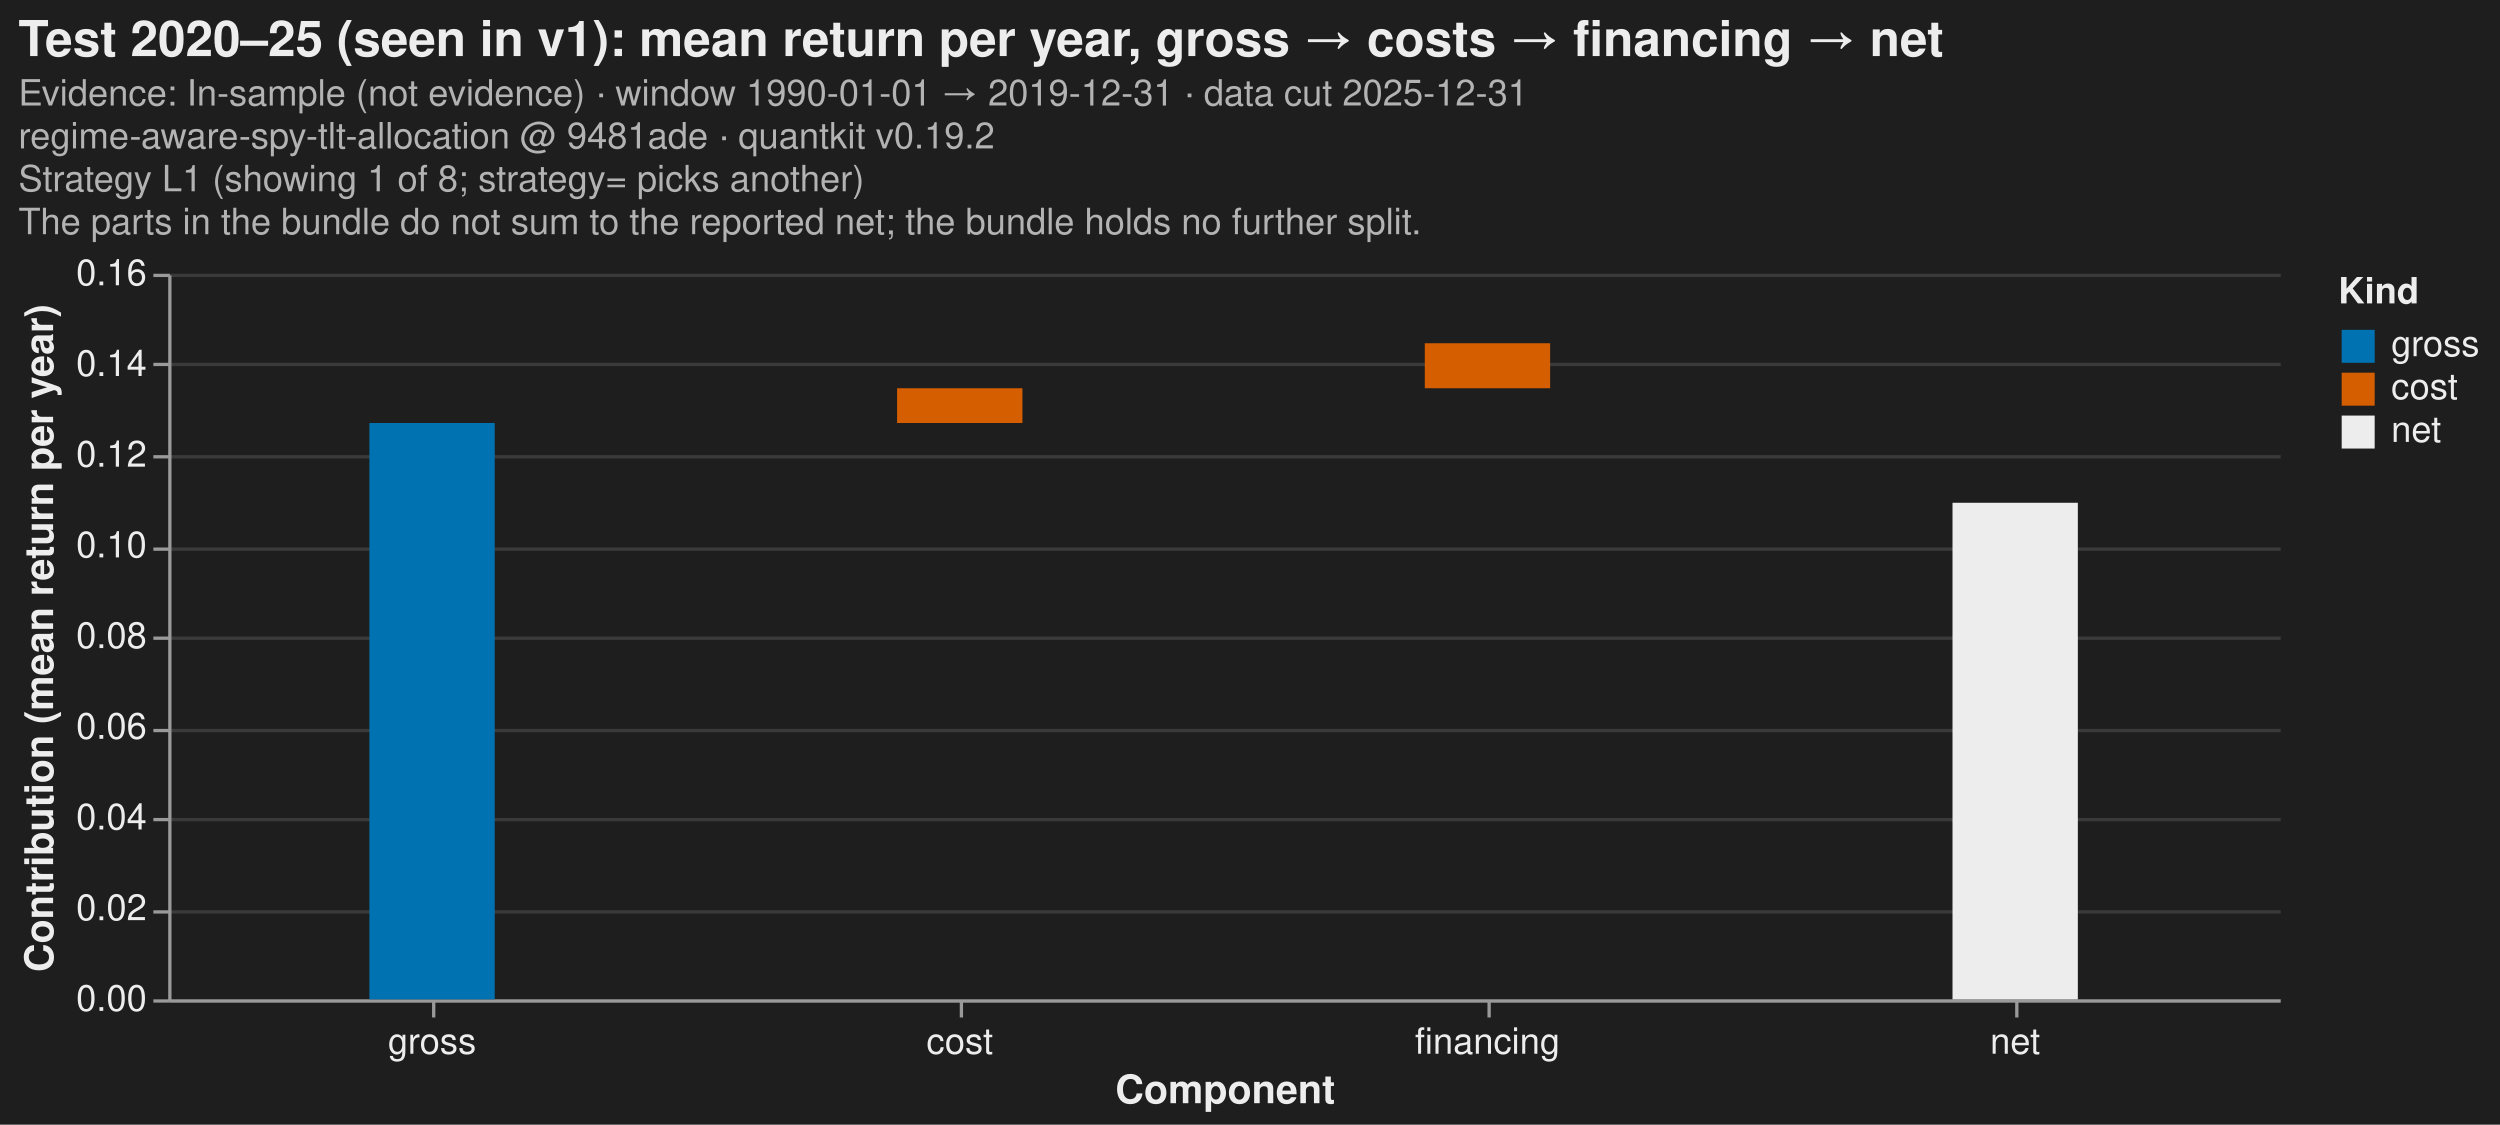
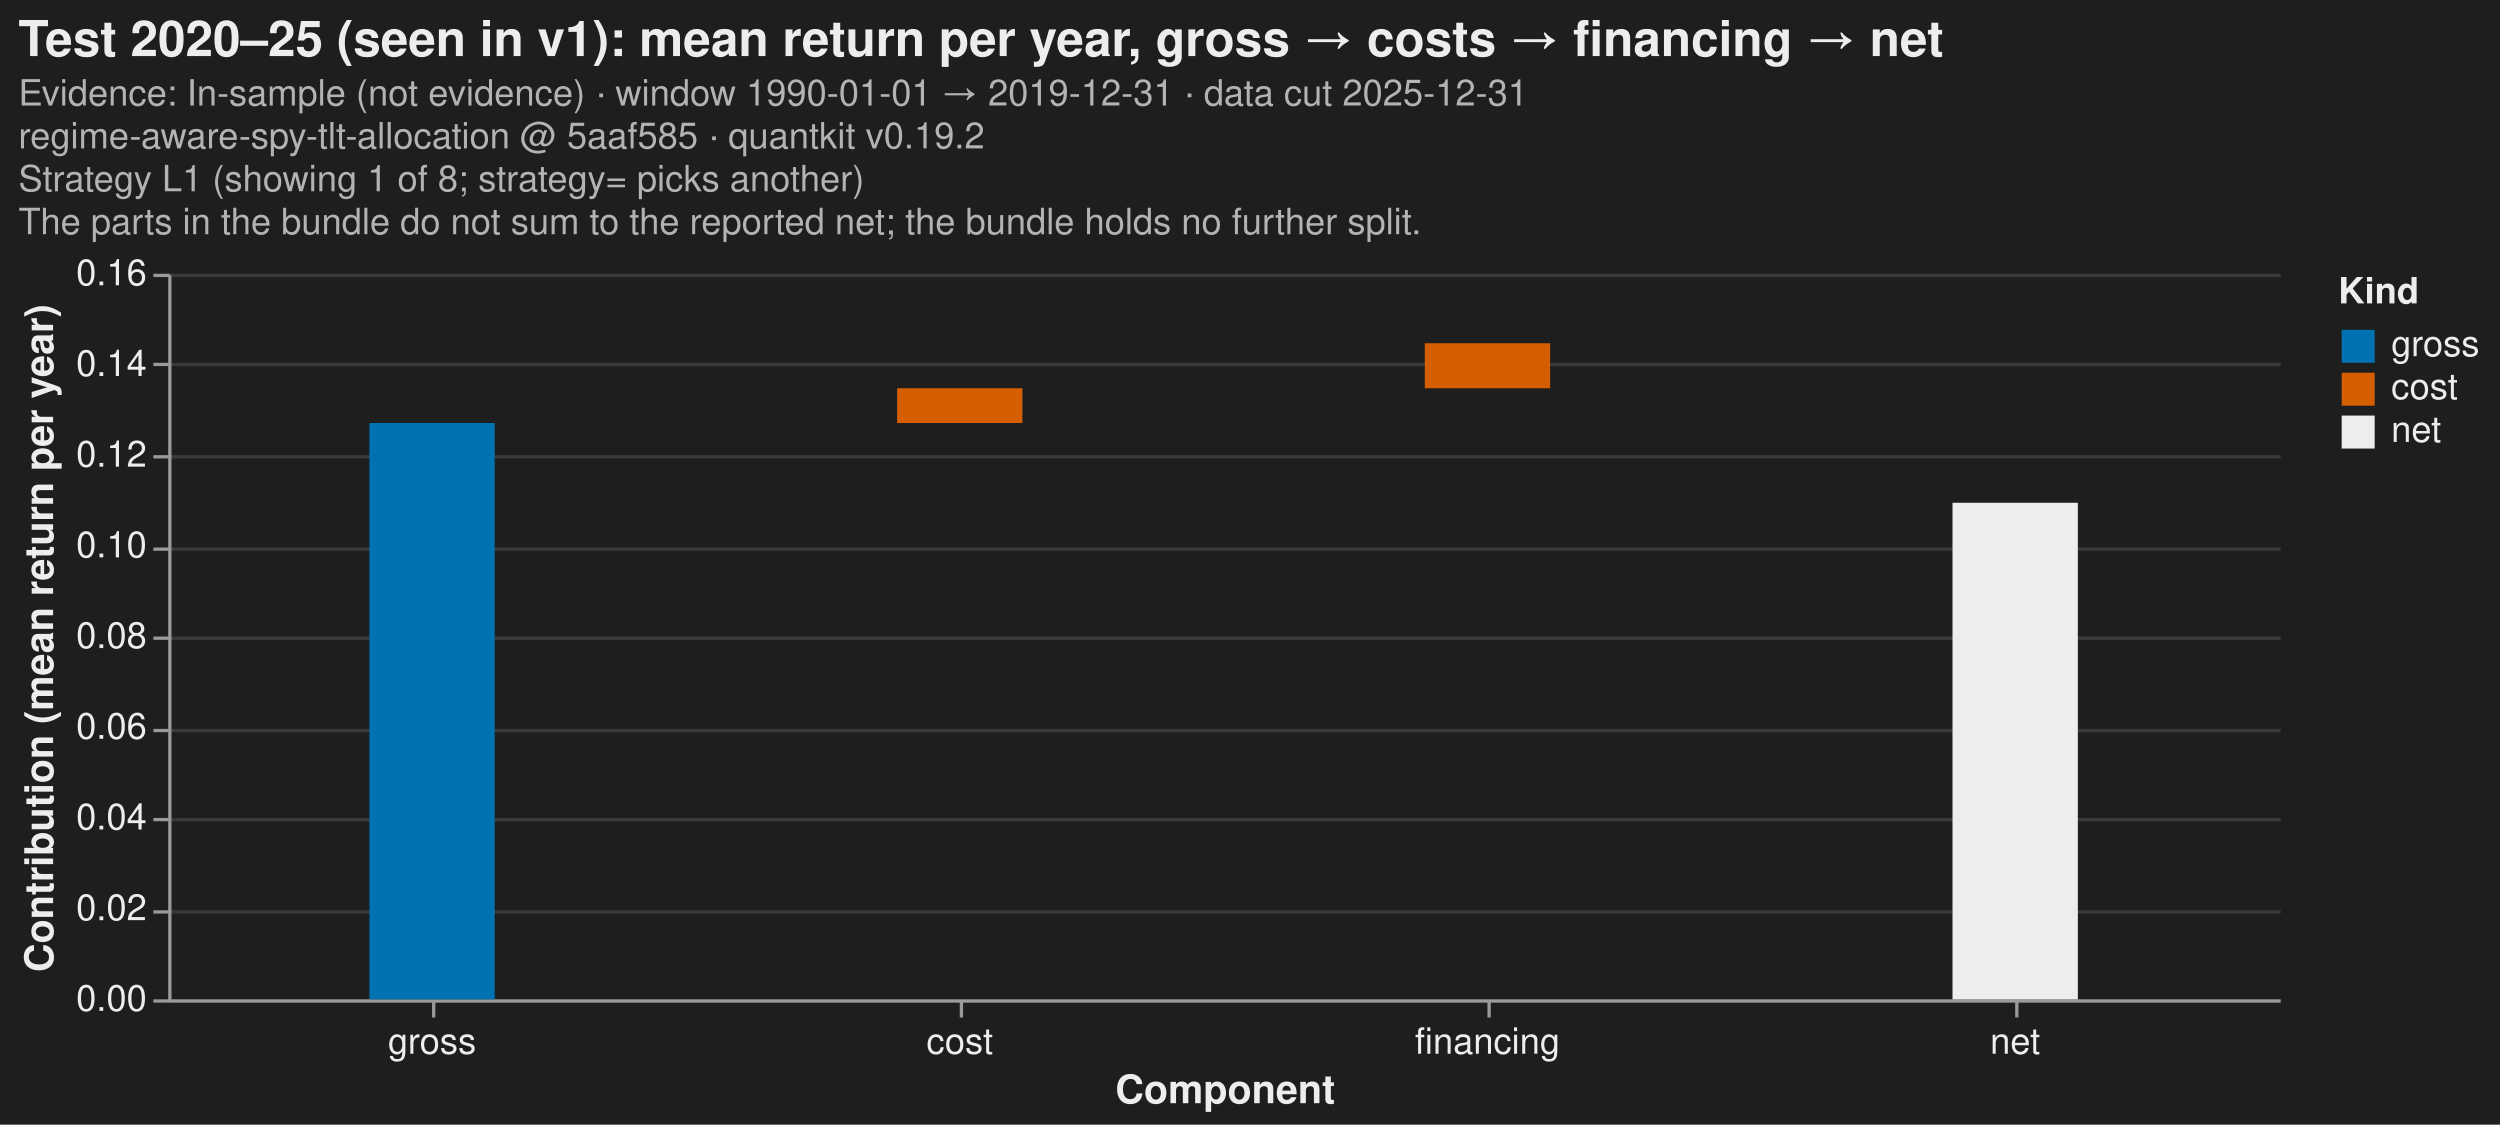
<svg xmlns="http://www.w3.org/2000/svg" version="1.1" class="marks" width="758" height="341" viewBox="0 0 758 341">
  <rect width="758" height="341" fill="#1E1E1E" />
  <g fill="none" stroke-miterlimit="10" transform="translate(51,83)">
    <g class="mark-group role-frame root" role="graphics-object" aria-roledescription="group mark container">
      <g transform="translate(0,0)">
        <path class="background" aria-hidden="true" d="M0,0h640v220h-640Z" />
        <g>
          <g class="mark-group role-axis" aria-hidden="true">
            <g transform="translate(0.5,0.5)">
              <path class="background" aria-hidden="true" d="M0,0h0v0h0Z" pointer-events="none" />
              <g>
                <g class="mark-rule role-axis-grid" pointer-events="none">
                  <line transform="translate(0,220)" x2="640" y2="0" stroke="#3A3A3A" stroke-width="1" opacity="1" />
                  <line transform="translate(0,193)" x2="640" y2="0" stroke="#3A3A3A" stroke-width="1" opacity="1" />
                  <line transform="translate(0,165)" x2="640" y2="0" stroke="#3A3A3A" stroke-width="1" opacity="1" />
                  <line transform="translate(0,138)" x2="640" y2="0" stroke="#3A3A3A" stroke-width="1" opacity="1" />
                  <line transform="translate(0,110)" x2="640" y2="0" stroke="#3A3A3A" stroke-width="1" opacity="1" />
                  <line transform="translate(0,83)" x2="640" y2="0" stroke="#3A3A3A" stroke-width="1" opacity="1" />
                  <line transform="translate(0,55)" x2="640" y2="0" stroke="#3A3A3A" stroke-width="1" opacity="1" />
                  <line transform="translate(0,27)" x2="640" y2="0" stroke="#3A3A3A" stroke-width="1" opacity="1" />
                  <line transform="translate(0,0)" x2="640" y2="0" stroke="#3A3A3A" stroke-width="1" opacity="1" />
                </g>
              </g>
              <path class="foreground" aria-hidden="true" d="" pointer-events="none" display="none" />
            </g>
          </g>
          <g class="mark-group role-axis" role="graphics-symbol" aria-roledescription="axis" aria-label="X-axis titled 'Component' for a discrete scale with 4 values: gross, cost, financing, net">
            <g transform="translate(0.5,220.5)">
              <path class="background" aria-hidden="true" d="M0,0h0v0h0Z" pointer-events="none" />
              <g>
                <g class="mark-rule role-axis-tick" pointer-events="none">
                  <line transform="translate(80,0)" x2="0" y2="5" stroke="#9A9A9A" stroke-width="1" opacity="1" />
                  <line transform="translate(240,0)" x2="0" y2="5" stroke="#9A9A9A" stroke-width="1" opacity="1" />
                  <line transform="translate(400,0)" x2="0" y2="5" stroke="#9A9A9A" stroke-width="1" opacity="1" />
                  <line transform="translate(560,0)" x2="0" y2="5" stroke="#9A9A9A" stroke-width="1" opacity="1" />
                </g>
                <g class="mark-text role-axis-label" pointer-events="none">
                  <text text-anchor="middle" transform="translate(79.5,16)" font-family="Helvetica Neue, Helvetica, Arial, sans-serif" font-size="11px" fill="#EDEDED" opacity="1">gross</text>
                  <text text-anchor="middle" transform="translate(239.5,16)" font-family="Helvetica Neue, Helvetica, Arial, sans-serif" font-size="11px" fill="#EDEDED" opacity="1">cost</text>
                  <text text-anchor="middle" transform="translate(399.5,16)" font-family="Helvetica Neue, Helvetica, Arial, sans-serif" font-size="11px" fill="#EDEDED" opacity="1">financing</text>
                  <text text-anchor="middle" transform="translate(559.5,16)" font-family="Helvetica Neue, Helvetica, Arial, sans-serif" font-size="11px" fill="#EDEDED" opacity="1">net</text>
                </g>
                <g class="mark-rule role-axis-domain" pointer-events="none">
                  <line transform="translate(0,0)" x2="640" y2="0" stroke="#9A9A9A" stroke-width="1" opacity="1" />
                </g>
                <g class="mark-text role-axis-title" pointer-events="none">
                  <text text-anchor="middle" transform="translate(320,31)" font-family="Helvetica Neue, Helvetica, Arial, sans-serif" font-size="12px" font-weight="bold" fill="#EDEDED" opacity="1">Component</text>
                </g>
              </g>
              <path class="foreground" aria-hidden="true" d="" pointer-events="none" display="none" />
            </g>
          </g>
          <g class="mark-group role-axis" role="graphics-symbol" aria-roledescription="axis" aria-label="Y-axis titled 'Contribution (mean return per year)' for a linear scale with values from 0.00 to 0.16">
            <g transform="translate(0.5,0.5)">
              <path class="background" aria-hidden="true" d="M0,0h0v0h0Z" pointer-events="none" />
              <g>
                <g class="mark-rule role-axis-tick" pointer-events="none">
                  <line transform="translate(0,220)" x2="-5" y2="0" stroke="#9A9A9A" stroke-width="1" opacity="1" />
                  <line transform="translate(0,193)" x2="-5" y2="0" stroke="#9A9A9A" stroke-width="1" opacity="1" />
                  <line transform="translate(0,165)" x2="-5" y2="0" stroke="#9A9A9A" stroke-width="1" opacity="1" />
                  <line transform="translate(0,138)" x2="-5" y2="0" stroke="#9A9A9A" stroke-width="1" opacity="1" />
                  <line transform="translate(0,110)" x2="-5" y2="0" stroke="#9A9A9A" stroke-width="1" opacity="1" />
                  <line transform="translate(0,83)" x2="-5" y2="0" stroke="#9A9A9A" stroke-width="1" opacity="1" />
                  <line transform="translate(0,55)" x2="-5" y2="0" stroke="#9A9A9A" stroke-width="1" opacity="1" />
                  <line transform="translate(0,27)" x2="-5" y2="0" stroke="#9A9A9A" stroke-width="1" opacity="1" />
                  <line transform="translate(0,0)" x2="-5" y2="0" stroke="#9A9A9A" stroke-width="1" opacity="1" />
                </g>
                <g class="mark-text role-axis-label" pointer-events="none">
                  <text text-anchor="end" transform="translate(-7,223)" font-family="Helvetica Neue, Helvetica, Arial, sans-serif" font-size="11px" fill="#EDEDED" opacity="1">0.00</text>
                  <text text-anchor="end" transform="translate(-7,195.5)" font-family="Helvetica Neue, Helvetica, Arial, sans-serif" font-size="11px" fill="#EDEDED" opacity="1">0.02</text>
                  <text text-anchor="end" transform="translate(-7,168)" font-family="Helvetica Neue, Helvetica, Arial, sans-serif" font-size="11px" fill="#EDEDED" opacity="1">0.04</text>
                  <text text-anchor="end" transform="translate(-7,140.5)" font-family="Helvetica Neue, Helvetica, Arial, sans-serif" font-size="11px" fill="#EDEDED" opacity="1">0.06</text>
                  <text text-anchor="end" transform="translate(-7,113)" font-family="Helvetica Neue, Helvetica, Arial, sans-serif" font-size="11px" fill="#EDEDED" opacity="1">0.08</text>
                  <text text-anchor="end" transform="translate(-7,85.5)" font-family="Helvetica Neue, Helvetica, Arial, sans-serif" font-size="11px" fill="#EDEDED" opacity="1">0.10</text>
                  <text text-anchor="end" transform="translate(-7,58)" font-family="Helvetica Neue, Helvetica, Arial, sans-serif" font-size="11px" fill="#EDEDED" opacity="1">0.12</text>
                  <text text-anchor="end" transform="translate(-7,30.5)" font-family="Helvetica Neue, Helvetica, Arial, sans-serif" font-size="11px" fill="#EDEDED" opacity="1">0.14</text>
                  <text text-anchor="end" transform="translate(-7,3)" font-family="Helvetica Neue, Helvetica, Arial, sans-serif" font-size="11px" fill="#EDEDED" opacity="1">0.16</text>
                </g>
                <g class="mark-rule role-axis-domain" pointer-events="none">
                  <line transform="translate(0,220)" x2="0" y2="-220" stroke="#9A9A9A" stroke-width="1" opacity="1" />
                </g>
                <g class="mark-text role-axis-title" pointer-events="none">
                  <text text-anchor="middle" transform="translate(-32.406,110) rotate(-90) translate(0,-3)" font-family="Helvetica Neue, Helvetica, Arial, sans-serif" font-size="12px" font-weight="bold" fill="#EDEDED" opacity="1">Contribution (mean return per year)</text>
                </g>
              </g>
              <path class="foreground" aria-hidden="true" d="" pointer-events="none" display="none" />
            </g>
          </g>
          <g class="mark-rect role-mark marks" role="graphics-object" aria-roledescription="rect mark container">
            <path aria-label="Component: gross; Contribution (mean return per year): 0; Kind: gross; part: gross; value: 0.1271" role="graphics-symbol" aria-roledescription="bar" d="M61,45.255h38v174.745h-38Z" fill="#0072B2" />
            <path aria-label="Component: cost; Contribution (mean return per year): 0.127087032981; Kind: cost; part: cost; value: −0.007663" role="graphics-symbol" aria-roledescription="bar" d="M221,34.719h38v10.537h-38Z" fill="#D55E00" />
            <path aria-label="Component: financing; Contribution (mean return per year): 0.134749948051; Kind: cost; part: financing; value: −0.009927" role="graphics-symbol" aria-roledescription="bar" d="M381,21.07h38v13.649h-38Z" fill="#D55E00" />
            <path aria-label="Component: net; Contribution (mean return per year): 0; Kind: net; part: net; value: 0.1095" role="graphics-symbol" aria-roledescription="bar" d="M541,69.441h38v150.559h-38Z" fill="#EDEDED" />
          </g>
          <g class="mark-group role-legend" role="graphics-symbol" aria-roledescription="legend" aria-label="Symbol legend titled 'Kind' for fill color with 3 values: gross, cost, net">
            <g transform="translate(658,0)">
              <path class="background" aria-hidden="true" d="M0,0h44v53h-44Z" pointer-events="none" />
              <g>
                <g class="mark-group role-legend-entry">
                  <g transform="translate(0,16)">
                    <path class="background" aria-hidden="true" d="M0,0h0v0h0Z" pointer-events="none" />
                    <g>
                      <g class="mark-group role-scope" role="graphics-object" aria-roledescription="group mark container">
                        <g transform="translate(0,0)">
                          <path class="background" aria-hidden="true" d="M0,0h43.093v11h-43.093Z" pointer-events="none" opacity="1" />
                          <g>
                            <g class="mark-symbol role-legend-symbol" pointer-events="none">
                              <path transform="translate(6,6)" d="M-5,-5h10v10h-10Z" fill="#0072B2" stroke-width="1.5" opacity="1" />
                            </g>
                            <g class="mark-text role-legend-label" pointer-events="none">
                              <text text-anchor="start" transform="translate(16,9)" font-family="Helvetica Neue, Helvetica, Arial, sans-serif" font-size="11px" fill="#EDEDED" opacity="1">gross</text>
                            </g>
                          </g>
                          <path class="foreground" aria-hidden="true" d="" pointer-events="none" display="none" />
                        </g>
                        <g transform="translate(0,13)">
                          <path class="background" aria-hidden="true" d="M0,0h43.093v11h-43.093Z" pointer-events="none" opacity="1" />
                          <g>
                            <g class="mark-symbol role-legend-symbol" pointer-events="none">
                              <path transform="translate(6,6)" d="M-5,-5h10v10h-10Z" fill="#D55E00" stroke-width="1.5" opacity="1" />
                            </g>
                            <g class="mark-text role-legend-label" pointer-events="none">
                              <text text-anchor="start" transform="translate(16,9)" font-family="Helvetica Neue, Helvetica, Arial, sans-serif" font-size="11px" fill="#EDEDED" opacity="1">cost</text>
                            </g>
                          </g>
                          <path class="foreground" aria-hidden="true" d="" pointer-events="none" display="none" />
                        </g>
                        <g transform="translate(0,26)">
                          <path class="background" aria-hidden="true" d="M0,0h43.093v11h-43.093Z" pointer-events="none" opacity="1" />
                          <g>
                            <g class="mark-symbol role-legend-symbol" pointer-events="none">
                              <path transform="translate(6,6)" d="M-5,-5h10v10h-10Z" fill="#EDEDED" stroke-width="1.5" opacity="1" />
                            </g>
                            <g class="mark-text role-legend-label" pointer-events="none">
                              <text text-anchor="start" transform="translate(16,9)" font-family="Helvetica Neue, Helvetica, Arial, sans-serif" font-size="11px" fill="#EDEDED" opacity="1">net</text>
                            </g>
                          </g>
                          <path class="foreground" aria-hidden="true" d="" pointer-events="none" display="none" />
                        </g>
                      </g>
                    </g>
                    <path class="foreground" aria-hidden="true" d="" pointer-events="none" display="none" />
                  </g>
                </g>
                <g class="mark-text role-legend-title" pointer-events="none">
                  <text text-anchor="start" transform="translate(0,9)" font-family="Helvetica Neue, Helvetica, Arial, sans-serif" font-size="11px" font-weight="bold" fill="#EDEDED" opacity="1">Kind</text>
                </g>
              </g>
              <path class="foreground" aria-hidden="true" d="" pointer-events="none" display="none" />
            </g>
          </g>
          <g class="mark-group role-title">
            <g transform="translate(-45.406,-78)">
              <path class="background" aria-hidden="true" d="M0,0h0v0h0Z" pointer-events="none" />
              <g>
                <g class="mark-text role-title-text" role="graphics-symbol" aria-roledescription="title" aria-label="Title text 'Test 2020–25 (seen in v1): mean return per year, gross → costs → financing → net'" pointer-events="none">
                  <text text-anchor="start" transform="translate(0,12)" font-family="Helvetica Neue, Helvetica, Arial, sans-serif" font-size="15px" font-weight="bold" fill="#EDEDED" opacity="1">Test 2020–25 (seen in v1): mean return per year, gross → costs → financing → net</text>
                </g>
-                 <g class="mark-text role-title-subtitle" role="graphics-symbol" aria-roledescription="subtitle" aria-label="Subtitle text 'Evidence: In-sample (not evidence) · window 1990-01-01 → 2019-12-31 · data cut 2025-12-31 regime-aware-spy-tlt-allocation @ 9481ade · quantkit v0.19.2 Strategy L1 (showing 1 of 8; strategy= picks another) The parts in the bundle do not sum to the reported net; the bundle holds no further split.'" pointer-events="none">
+                 <g class="mark-text role-title-subtitle" role="graphics-symbol" aria-roledescription="subtitle" aria-label="Subtitle text 'Evidence: In-sample (not evidence) · window 1990-01-01 → 2019-12-31 · data cut 2025-12-31 regime-aware-spy-tlt-allocation @ 5aaf585 · quantkit v0.19.2 Strategy L1 (showing 1 of 8; strategy= picks another) The parts in the bundle do not sum to the reported net; the bundle holds no further split.'" pointer-events="none">
                  <text text-anchor="start" transform="translate(0,27)" font-family="Helvetica Neue, Helvetica, Arial, sans-serif" font-size="11px" fill="#B3B3B3" opacity="1">
                    <tspan>Evidence: In-sample (not evidence) · window 1990-01-01 → 2019-12-31 · data cut 2025-12-31</tspan>
-                     <tspan x="0" dy="13">regime-aware-spy-tlt-allocation @ 9481ade · quantkit v0.19.2</tspan>
+                     <tspan x="0" dy="13">regime-aware-spy-tlt-allocation @ 5aaf585 · quantkit v0.19.2</tspan>
                    <tspan x="0" dy="13">Strategy L1 (showing 1 of 8; strategy= picks another)</tspan>
                    <tspan x="0" dy="13">The parts in the bundle do not sum to the reported net; the bundle holds no further split.</tspan>
                  </text>
                </g>
              </g>
              <path class="foreground" aria-hidden="true" d="" pointer-events="none" display="none" />
            </g>
          </g>
        </g>
        <path class="foreground" aria-hidden="true" d="" display="none" />
      </g>
    </g>
  </g>
</svg>
